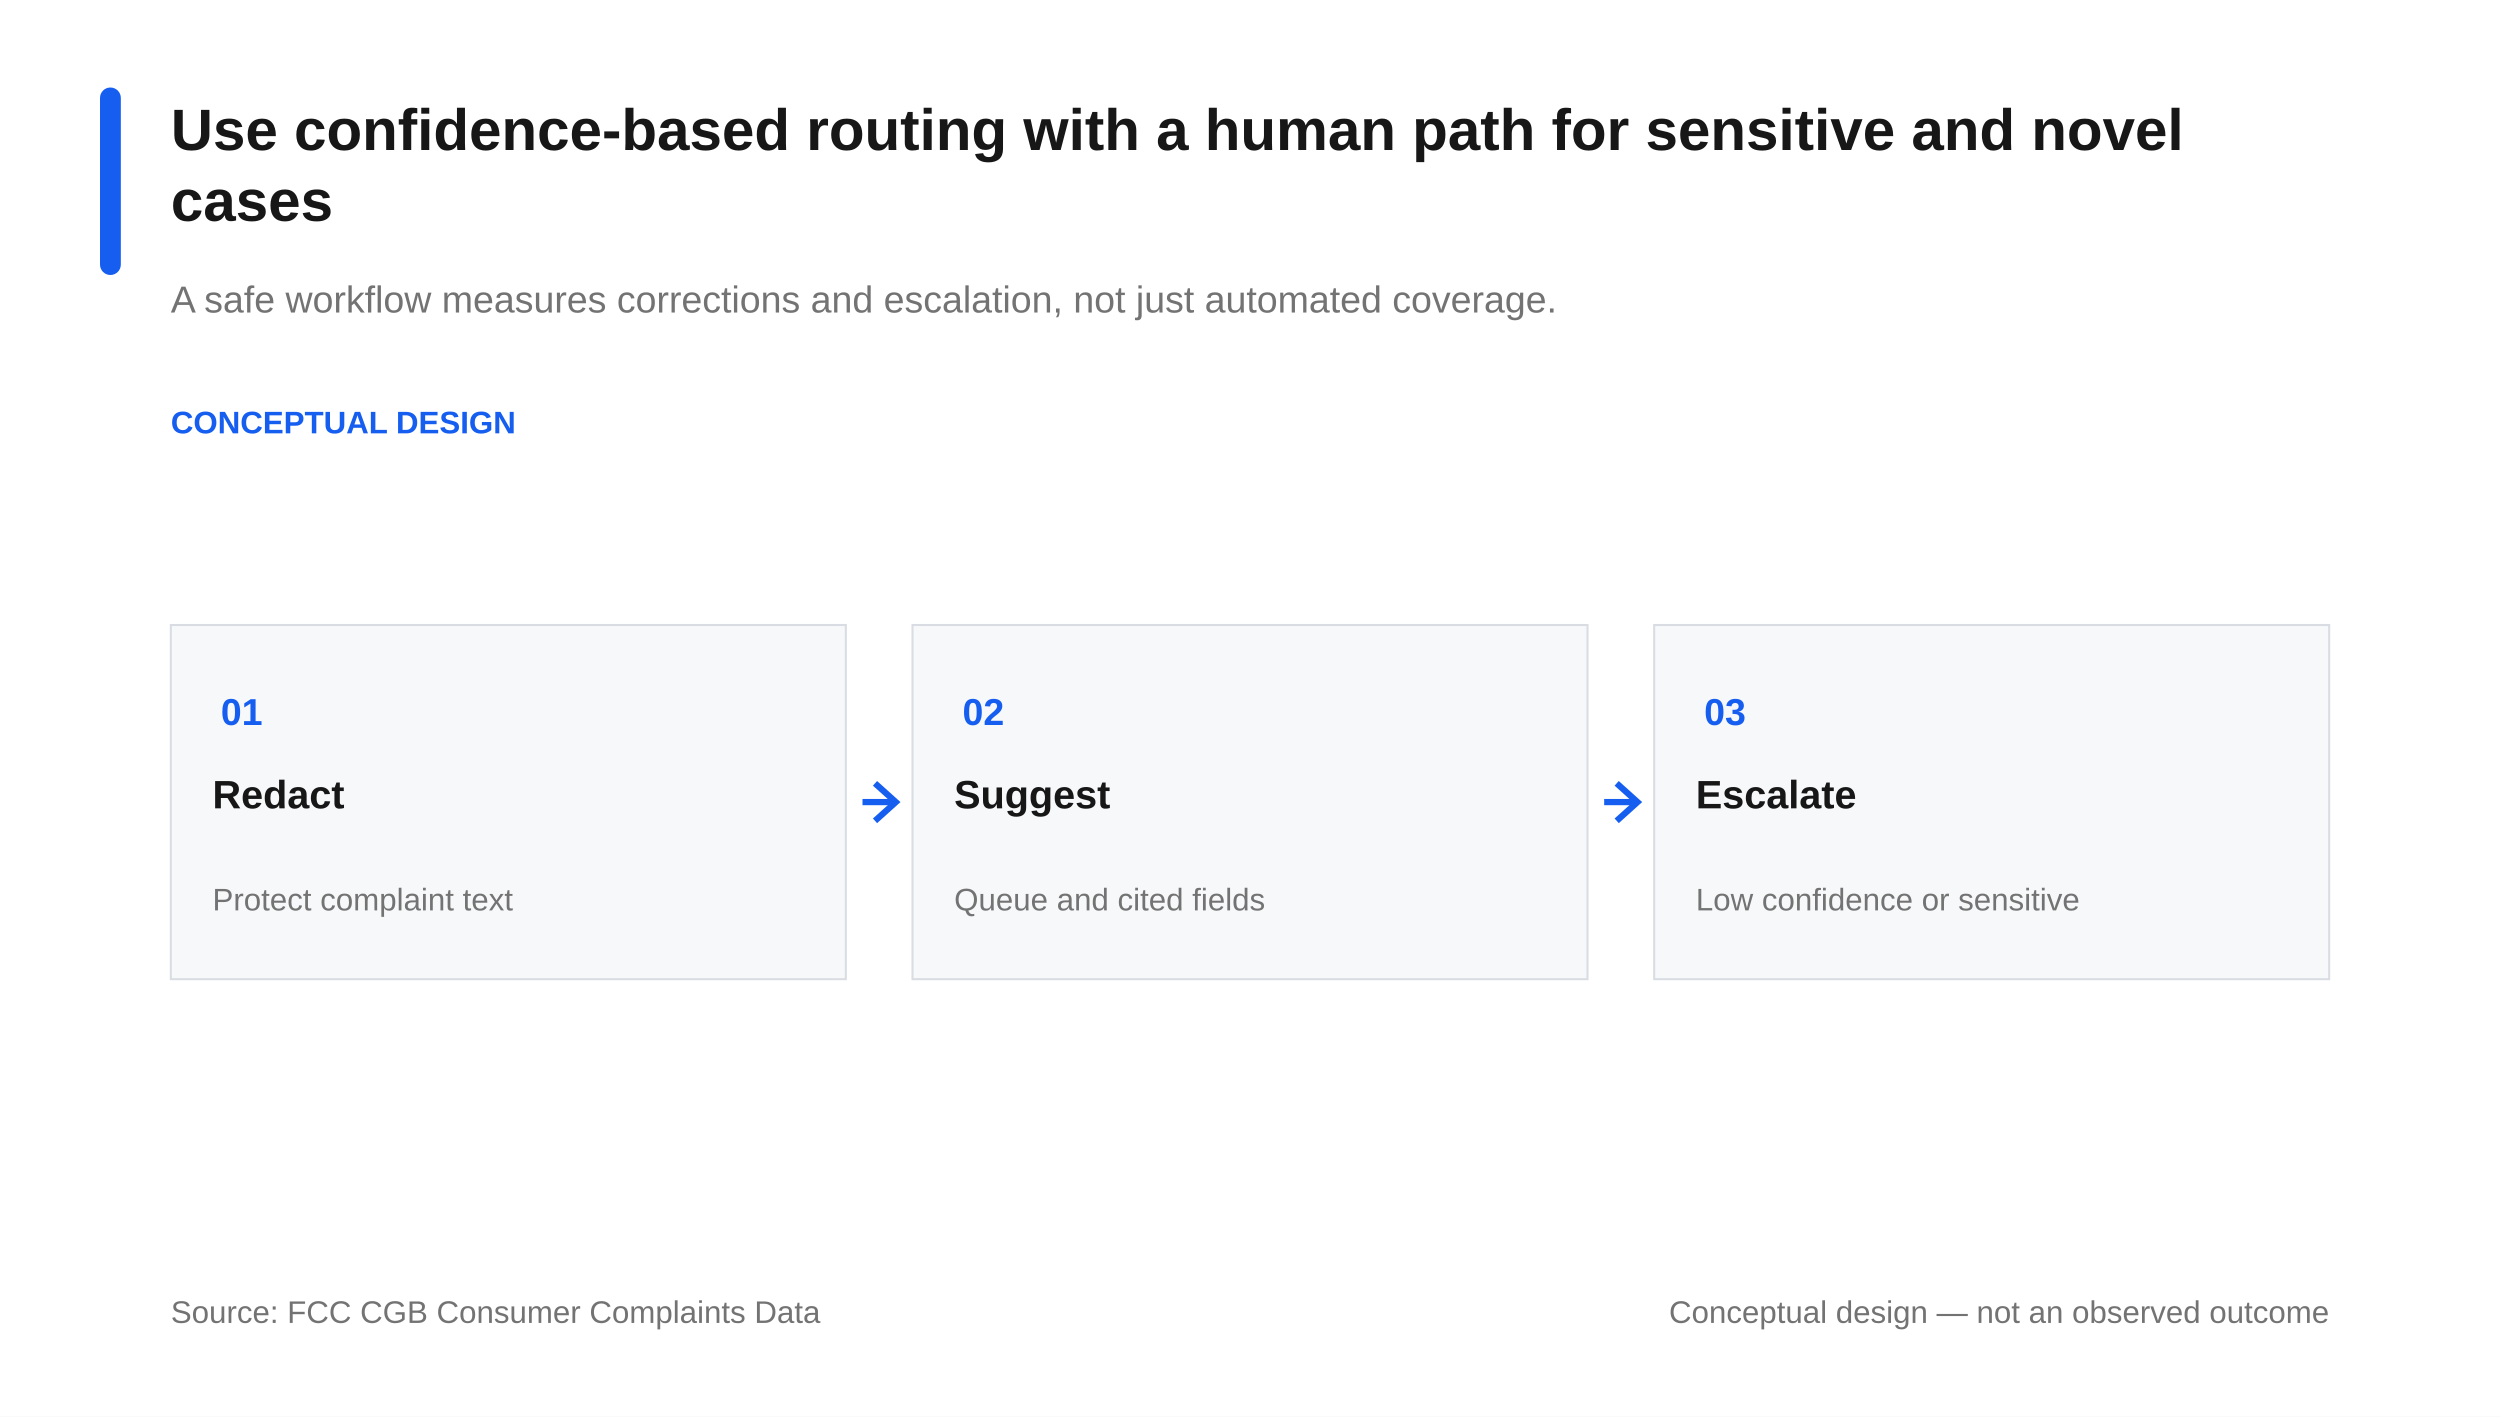
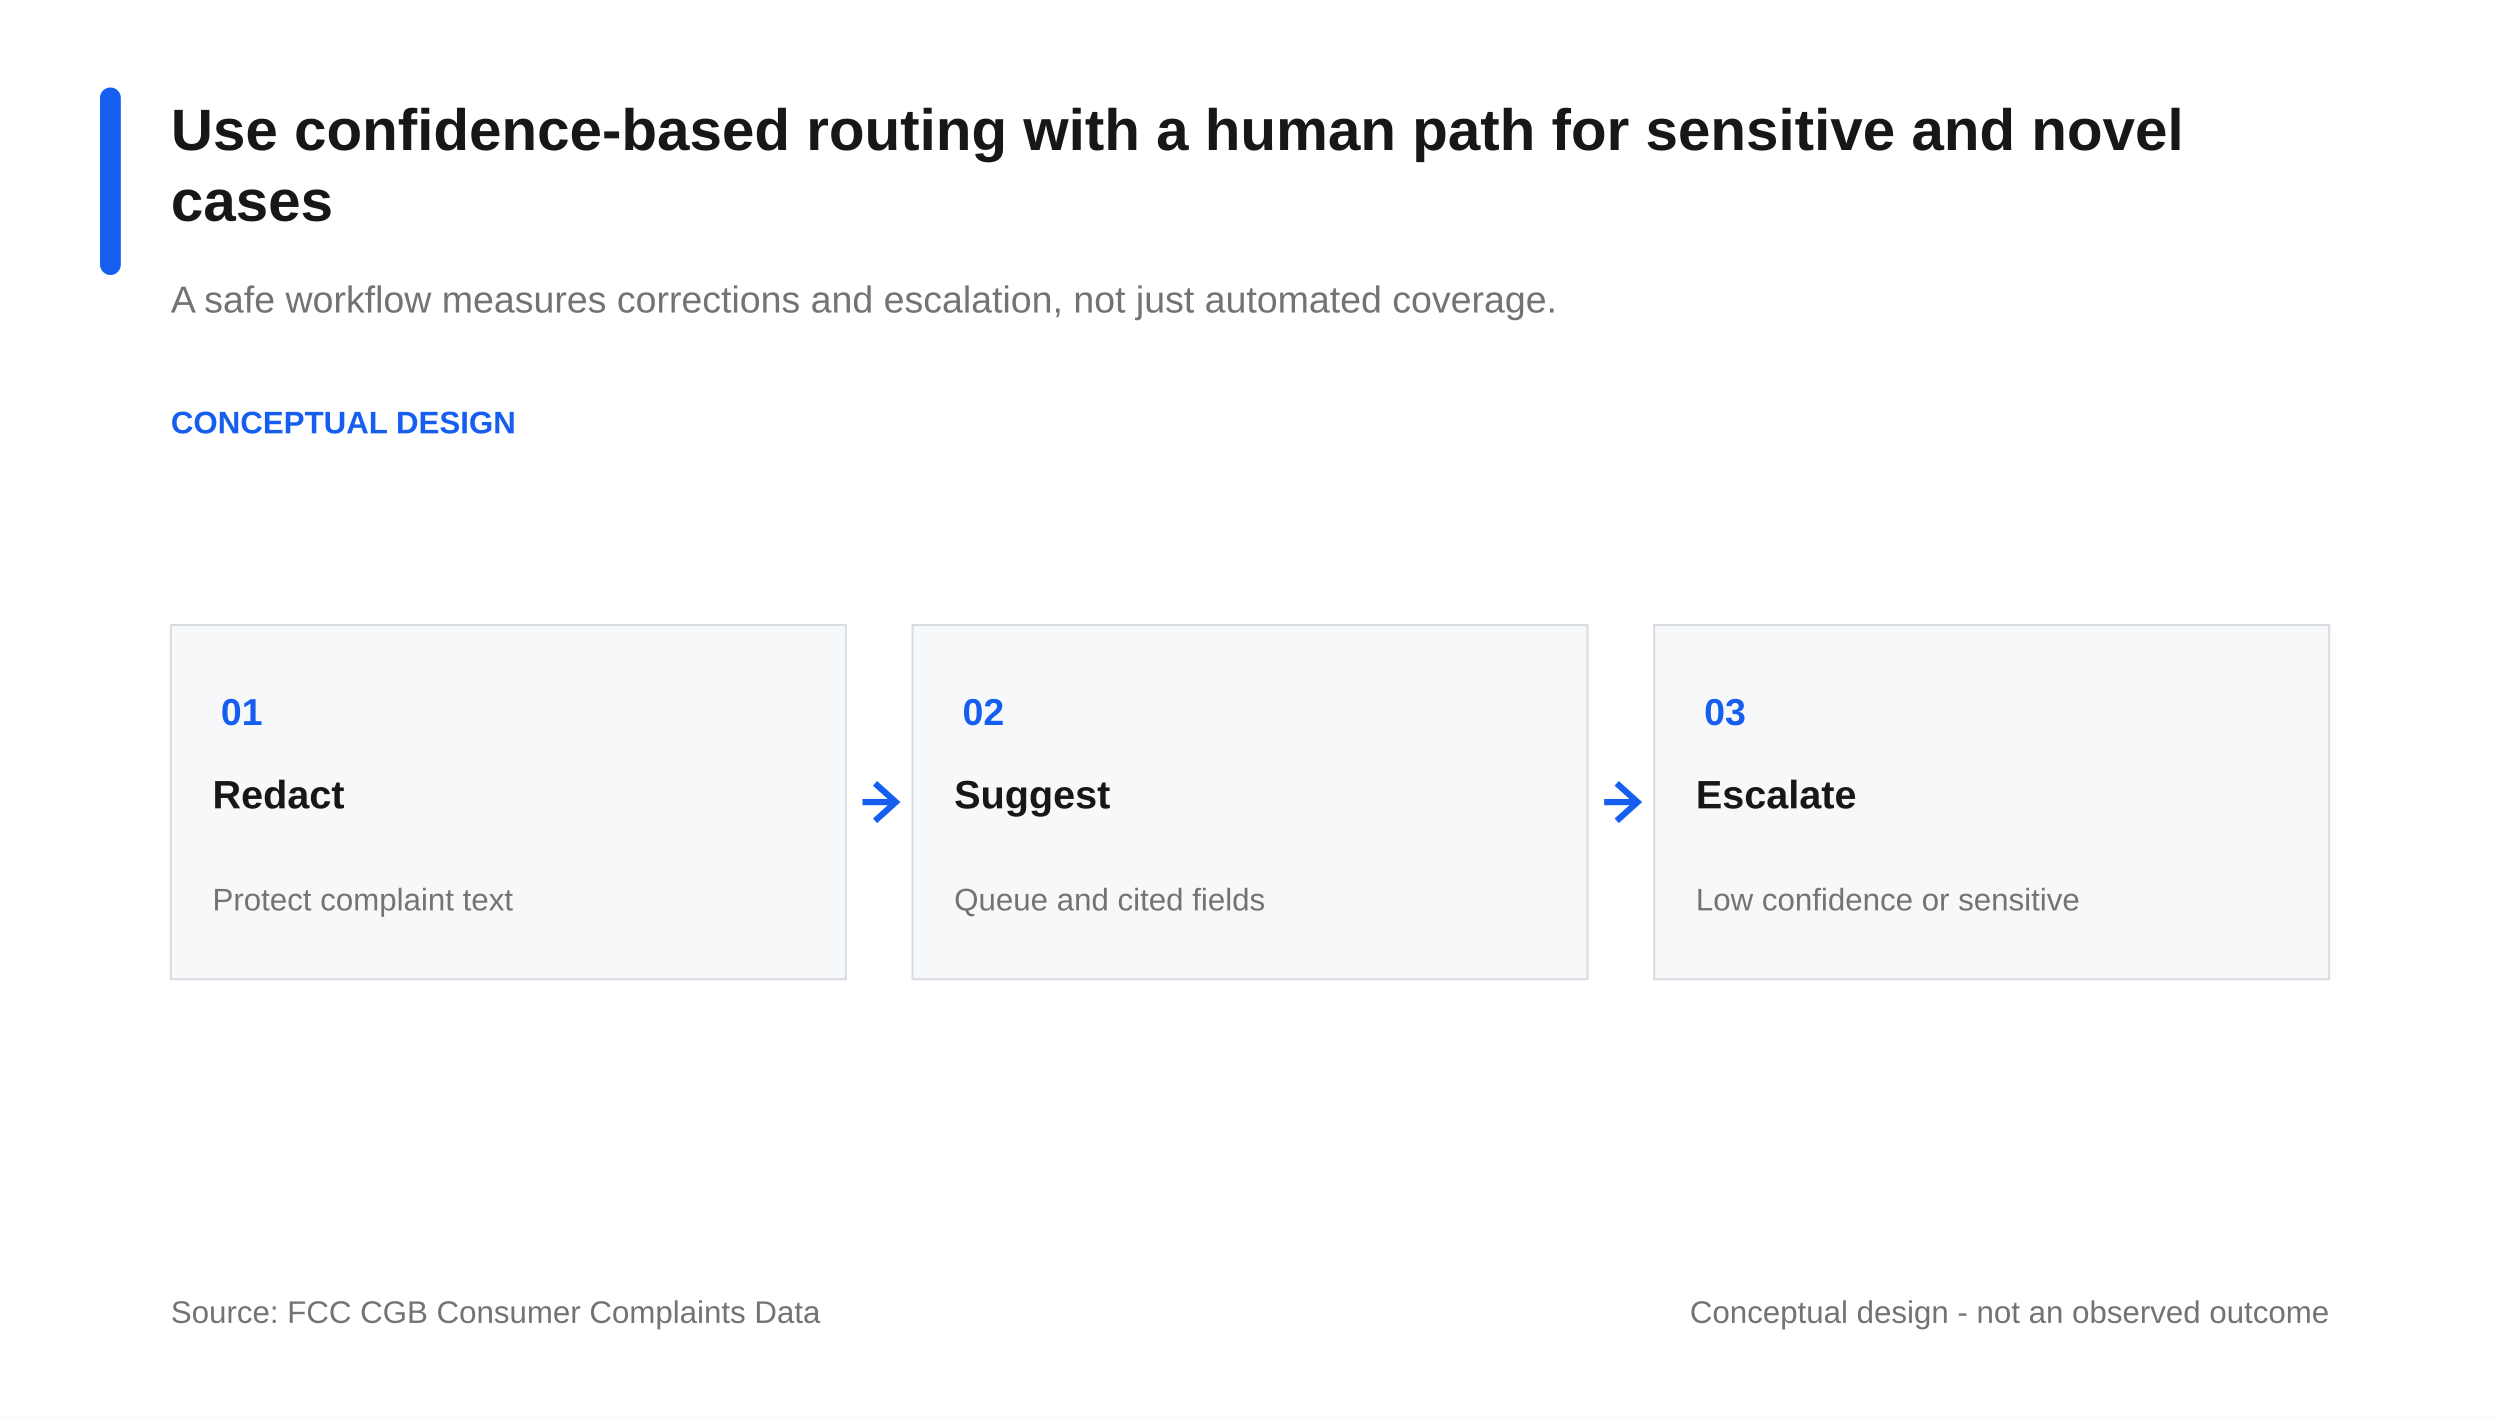
<svg xmlns="http://www.w3.org/2000/svg" width="1200" height="680" viewBox="0 0 1200 680" role="img" aria-labelledby="title desc">
  <rect width="1200" height="680" fill="#ffffff" />
  <rect x="48" y="42" width="10" height="90" rx="5" fill="#155eef" />
  <text x="82" y="72" fill="#171717" font-family="Arial, sans-serif" font-size="28px" font-weight="700" text-anchor="start">Use confidence-based routing with a human path for sensitive and novel</text>
  <text x="82" y="106" fill="#171717" font-family="Arial, sans-serif" font-size="28px" font-weight="700" text-anchor="start">cases</text>
  <text x="82" y="150" fill="#737373" font-family="Arial, sans-serif" font-size="18px" font-weight="400" text-anchor="start">A safe workflow measures corrections and escalation, not just automated coverage.</text>
  <text x="82" y="208" fill="#155eef" font-family="Arial, sans-serif" font-size="15px" font-weight="700" text-anchor="start">CONCEPTUAL DESIGN</text>
  <rect x="82.0" y="300" width="324.0" height="170" fill="#f7f8fa" stroke="#d9dde3" />
  <text x="106.0" y="348" fill="#155eef" font-family="Arial, sans-serif" font-size="18px" font-weight="700" text-anchor="start">01</text>
  <text x="102.0" y="388" fill="#171717" font-family="Arial, sans-serif" font-size="19px" font-weight="700" text-anchor="start">Redact</text>
  <text x="102.0" y="437" fill="#737373" font-family="Arial, sans-serif" font-size="15px" font-weight="400" text-anchor="start">Protect complaint text</text>
  <line x1="414.0" y1="385" x2="430.0" y2="385" stroke="#155eef" stroke-width="3" />
  <path d="M 420.0 376 L 430.0 385 L 420.0 394" fill="none" stroke="#155eef" stroke-width="3" />
  <rect x="438.0" y="300" width="324.0" height="170" fill="#f7f8fa" stroke="#d9dde3" />
  <text x="462.0" y="348" fill="#155eef" font-family="Arial, sans-serif" font-size="18px" font-weight="700" text-anchor="start">02</text>
  <text x="458.0" y="388" fill="#171717" font-family="Arial, sans-serif" font-size="19px" font-weight="700" text-anchor="start">Suggest</text>
  <text x="458.0" y="437" fill="#737373" font-family="Arial, sans-serif" font-size="15px" font-weight="400" text-anchor="start">Queue and cited fields</text>
  <line x1="770.0" y1="385" x2="786.0" y2="385" stroke="#155eef" stroke-width="3" />
  <path d="M 776.0 376 L 786.0 385 L 776.0 394" fill="none" stroke="#155eef" stroke-width="3" />
  <rect x="794.0" y="300" width="324.0" height="170" fill="#f7f8fa" stroke="#d9dde3" />
  <text x="818.0" y="348" fill="#155eef" font-family="Arial, sans-serif" font-size="18px" font-weight="700" text-anchor="start">03</text>
  <text x="814.0" y="388" fill="#171717" font-family="Arial, sans-serif" font-size="19px" font-weight="700" text-anchor="start">Escalate</text>
  <text x="814.0" y="437" fill="#737373" font-family="Arial, sans-serif" font-size="15px" font-weight="400" text-anchor="start">Low confidence or sensitive</text>
  <text x="82" y="635" fill="#737373" font-family="Arial, sans-serif" font-size="15px" font-weight="400" text-anchor="start">Source: FCC CGB Consumer Complaints Data</text>
-   <text x="1118" y="635" fill="#737373" font-family="Arial, sans-serif" font-size="15px" font-weight="400" text-anchor="end">Conceptual design — not an observed outcome</text>
+   <text x="1118" y="635" fill="#737373" font-family="Arial, sans-serif" font-size="15px" font-weight="400" text-anchor="end">Conceptual design - not an observed outcome</text>
</svg>
